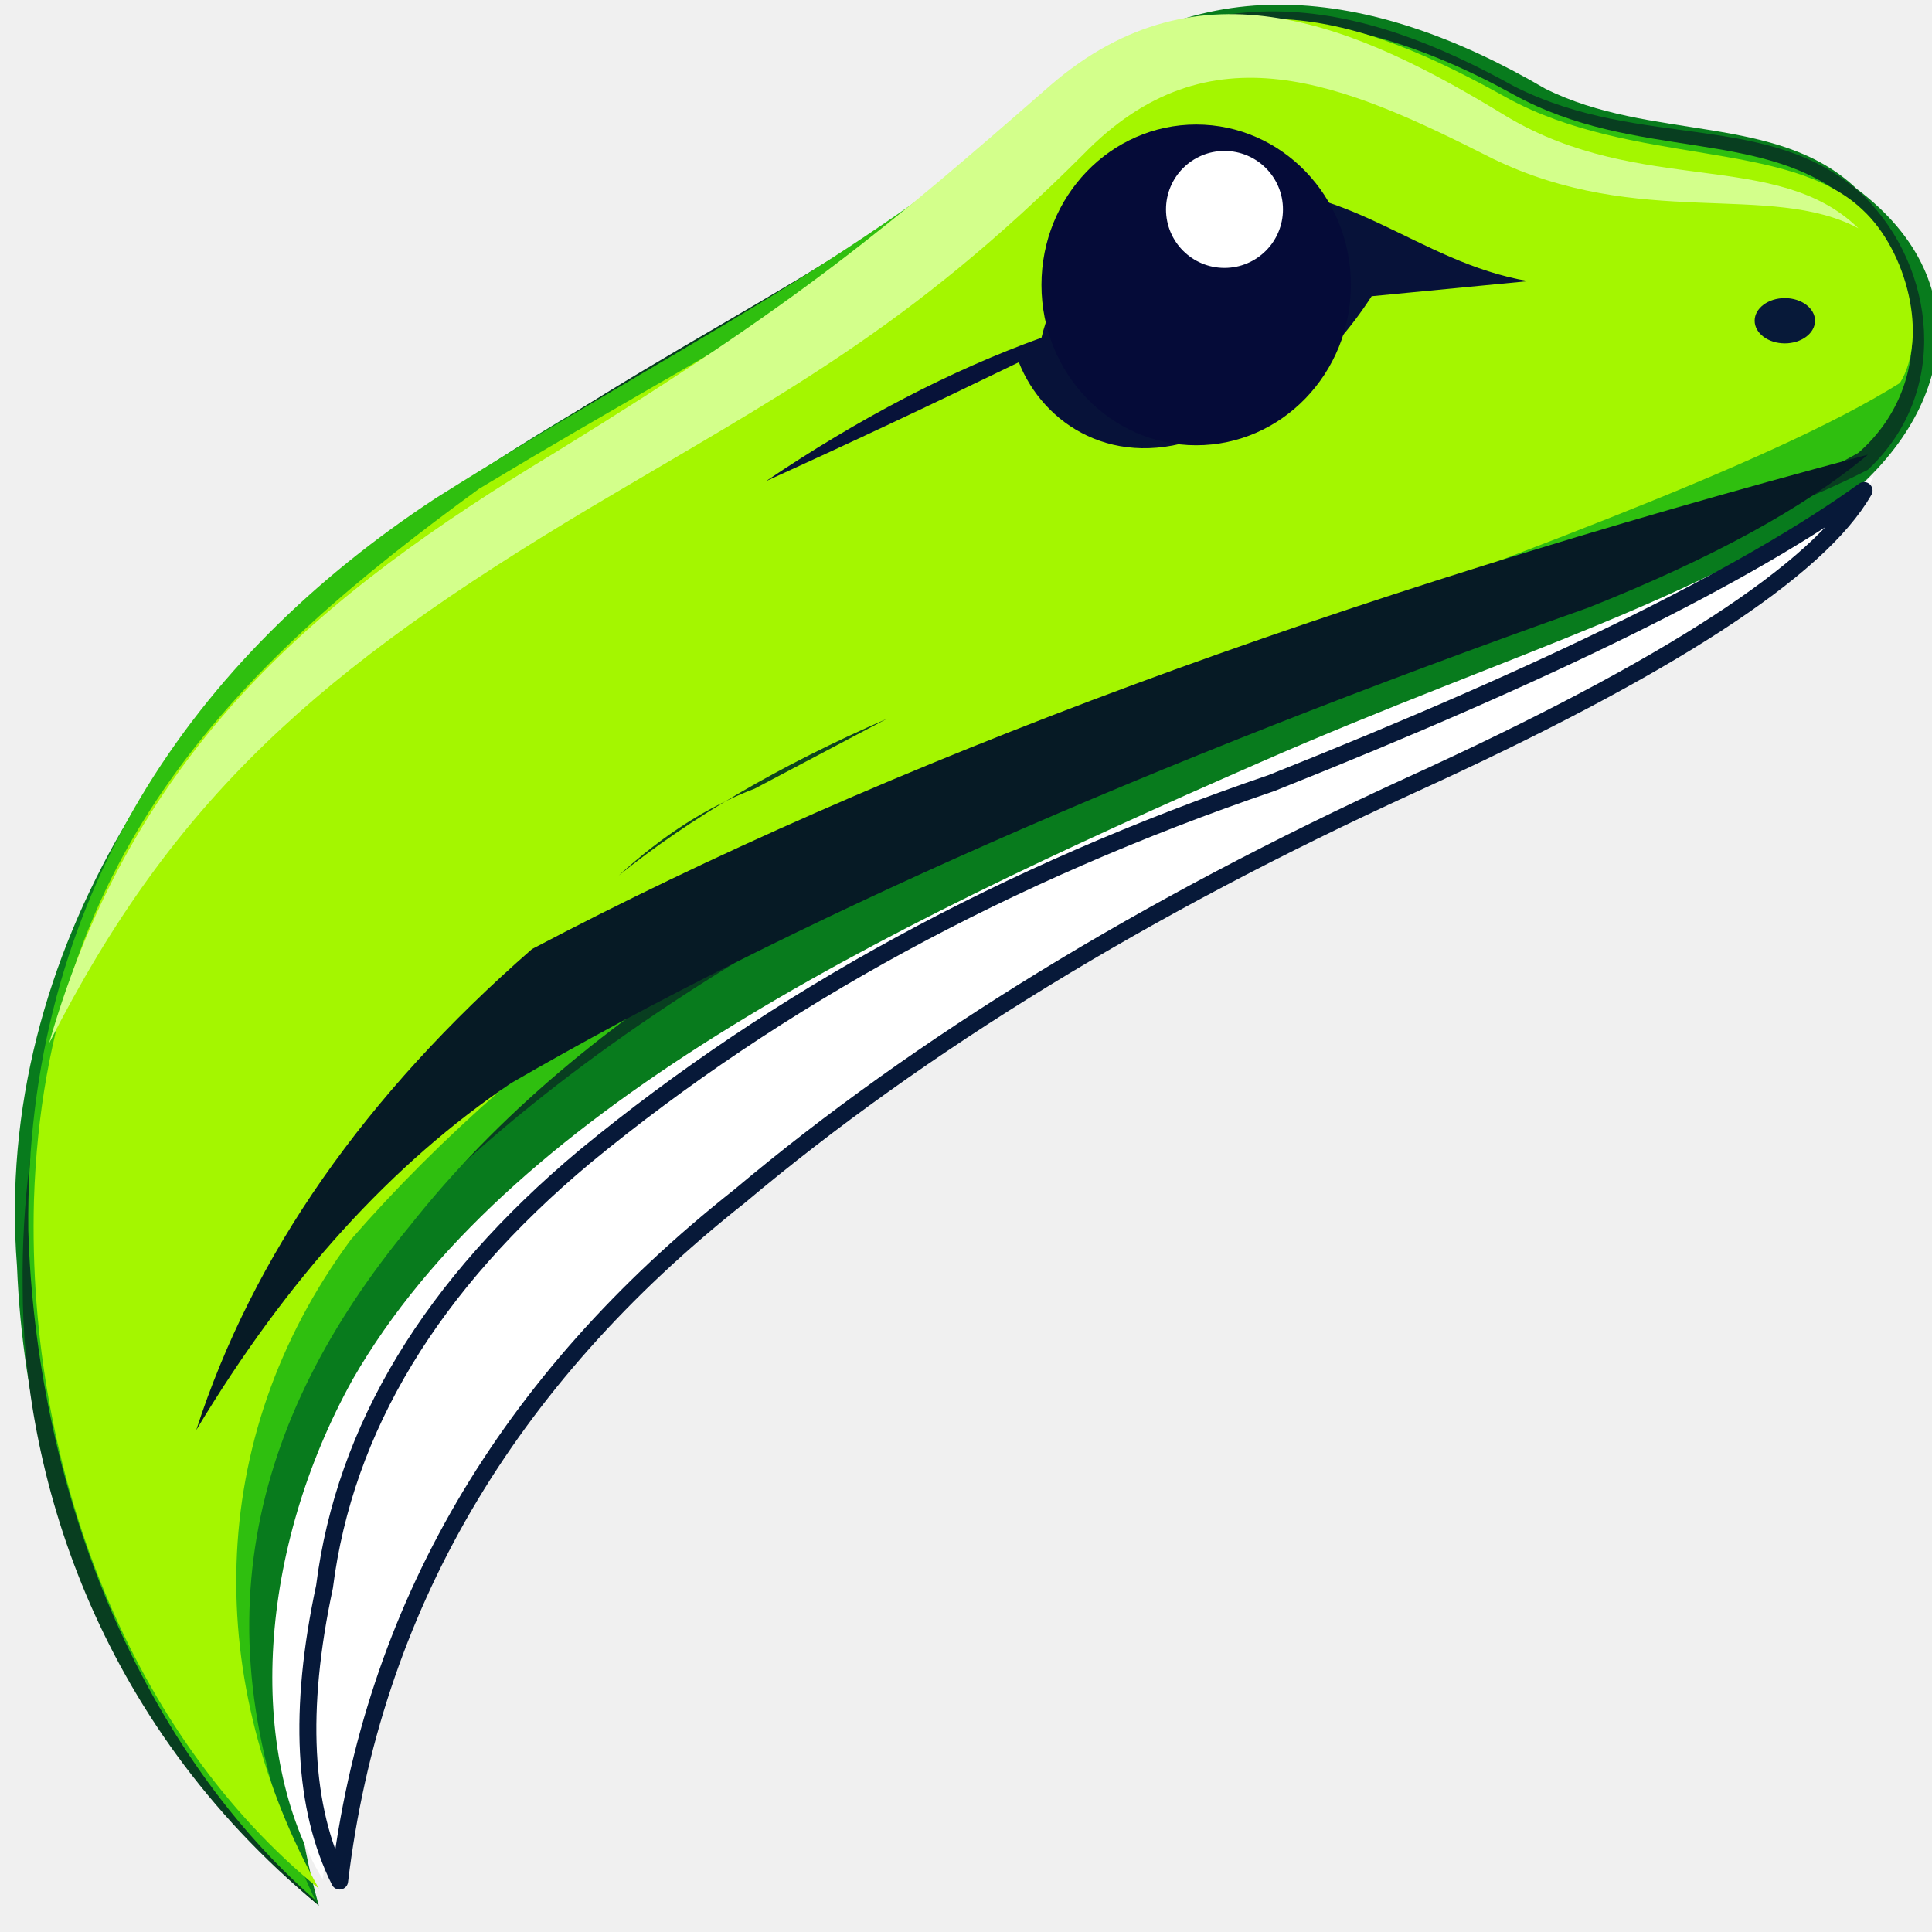
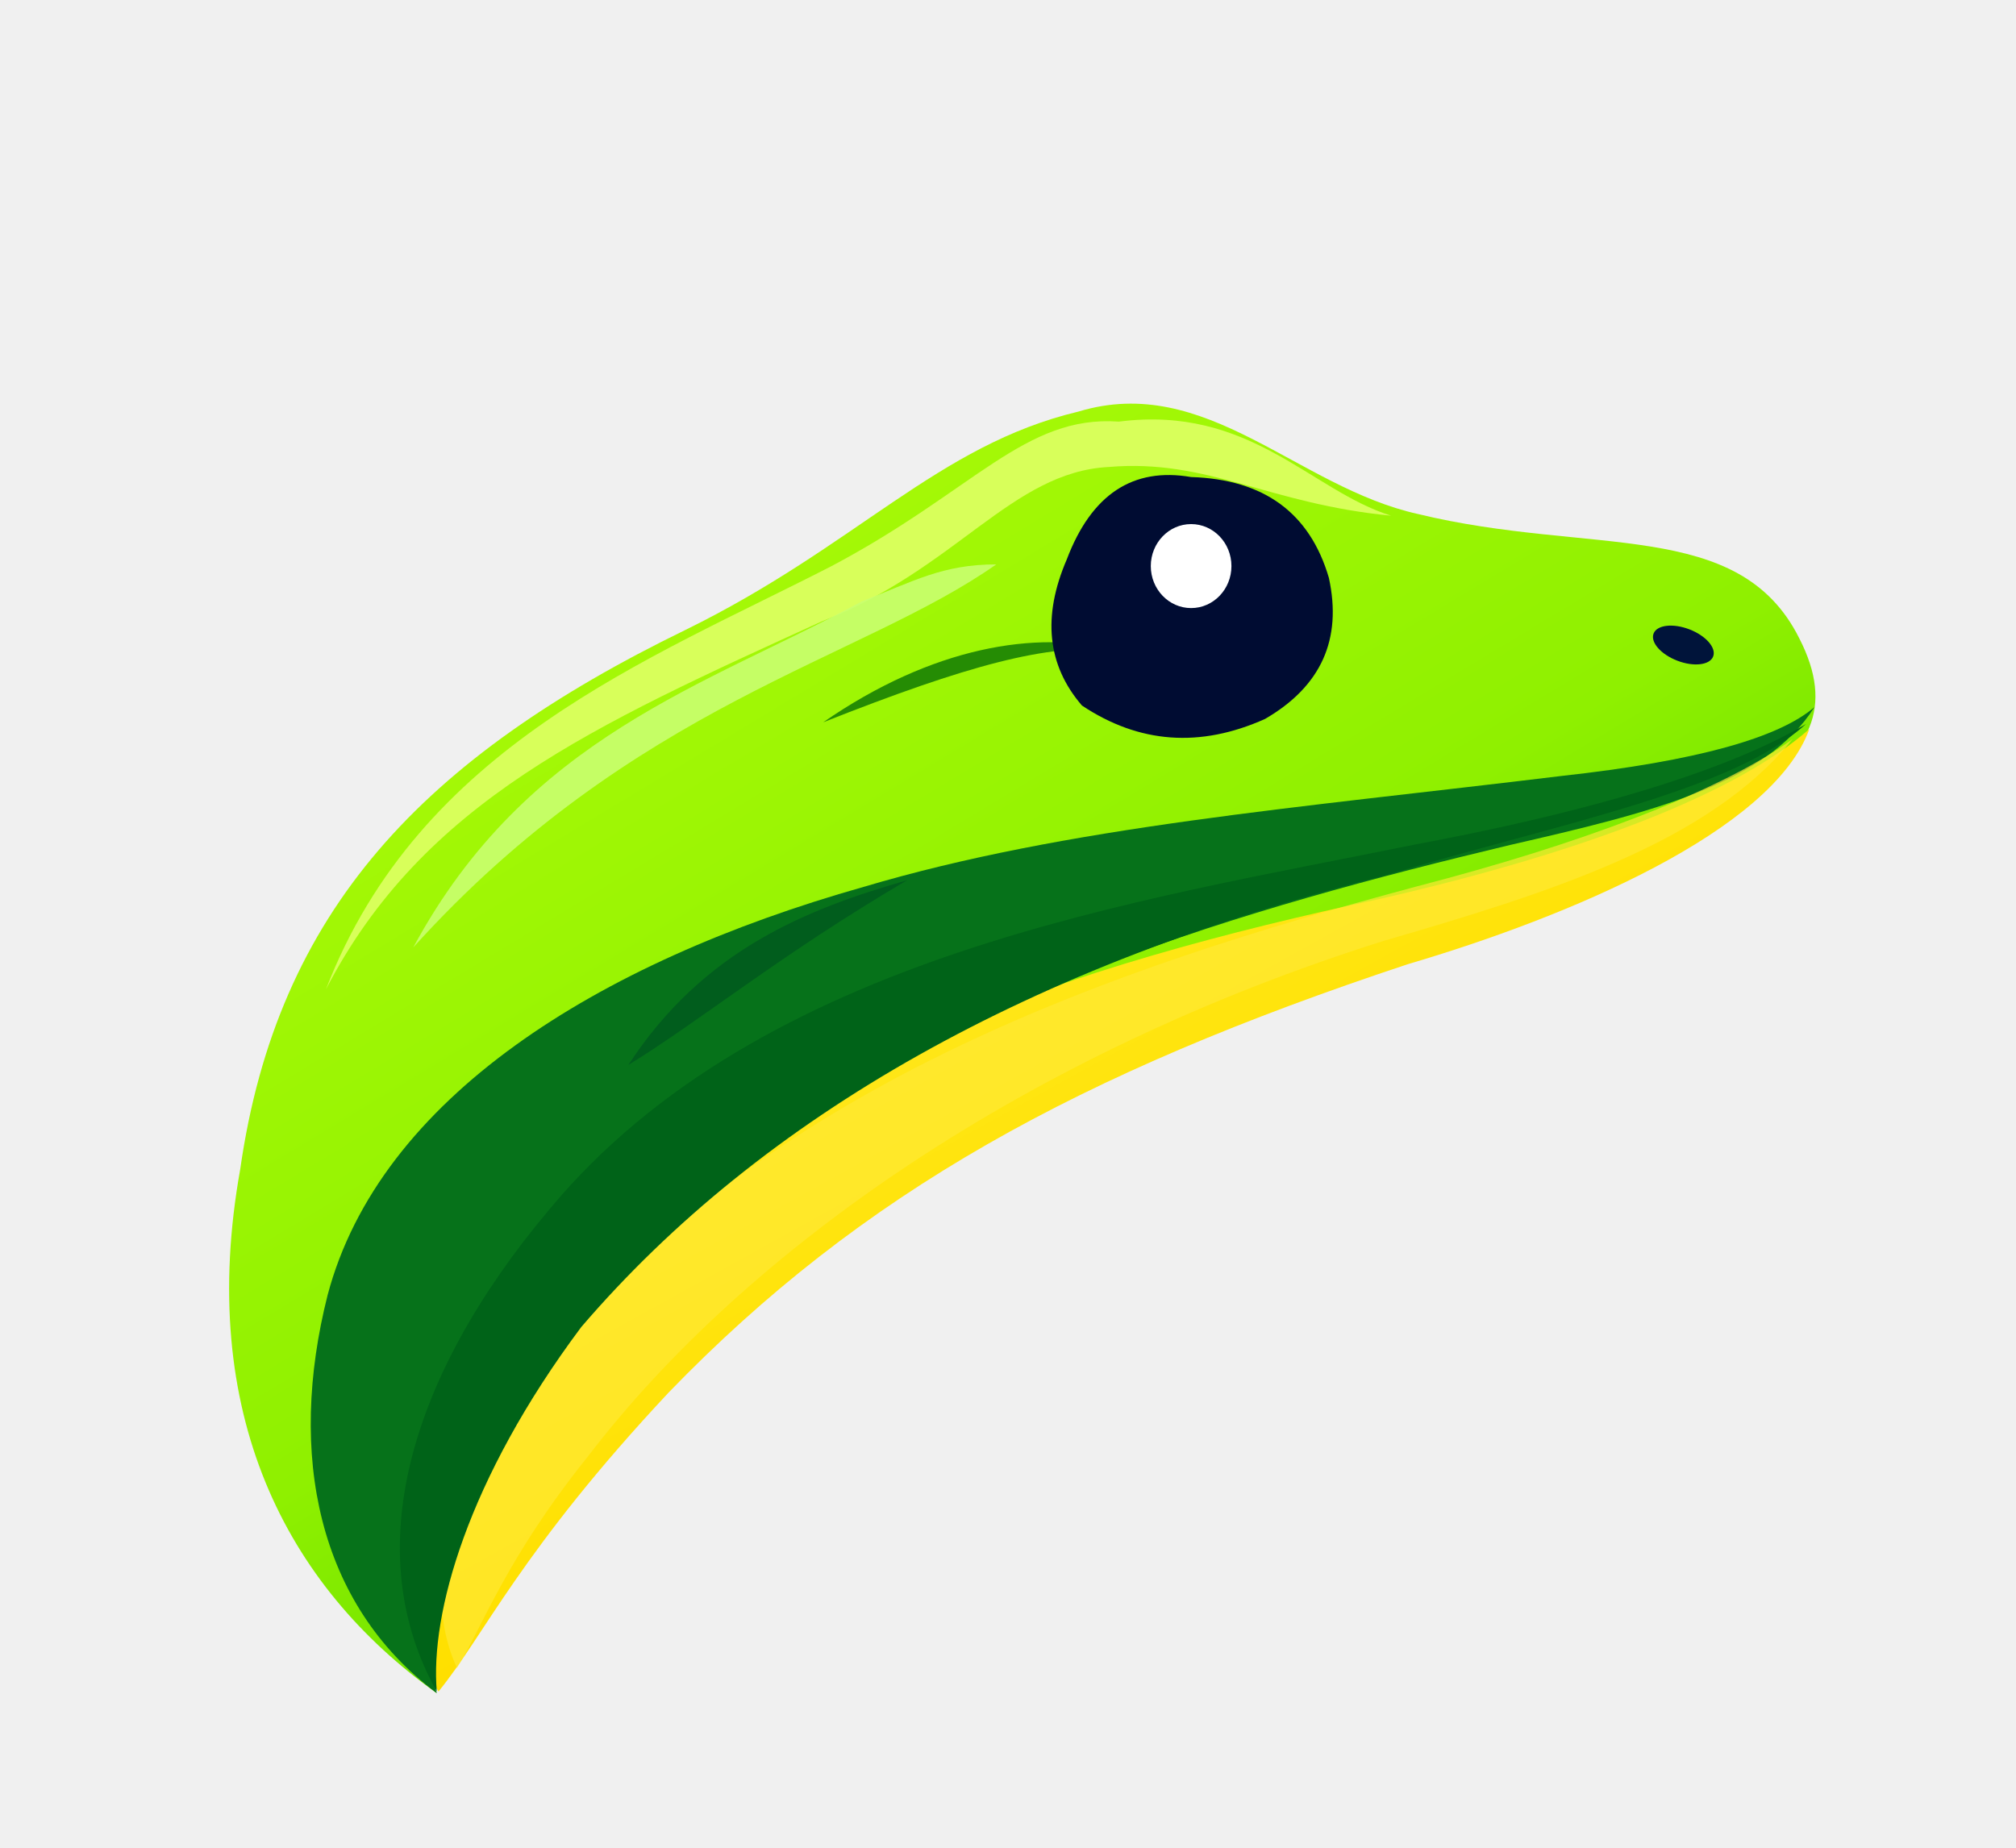
- <svg xmlns="http://www.w3.org/2000/svg" width="1024" height="1024" viewBox="0 0 1024 1024">
-   <path fill="#087B1D" d="M169 1010 C85 937 15 821 9 671 C-4 504 98 355 229 267 C351 182 452 149 557 51 C633 -18 725 -8 819 47 C875 75 942 60 984 100 C1052 151 1034 225 968 272 C890 324 800 354 693 403 C518 486 340 565 231 694 C166 770 135 890 169 1010Z" />
-   <path fill="#FFFFFF" d="M171 996 C130 928 137 821 187 731 C268 590 460 495 668 404 C800 346 916 314 993 252 C970 322 777 395 645 459 C460 552 316 666 246 786 C197 868 180 932 171 996Z" />
-   <path fill="#083E20" d="M12 682 C10 505 105 353 229 270 C362 173 447 148 554 54 C640 -18 722 1 803 46 C871 80 939 58 988 104 C1026 142 1034 208 990 249 C926 282 830 306 693 364 C507 437 312 534 193 670 C117 752 68 871 169 1010 C49 911 12 778 12 682Z" />
-   <path fill="#2FBF0F" d="M167 1007 C71 923 19 785 15 652 C13 475 103 348 231 264 C363 181 447 143 554 54 C625 -2 708 -2 802 50 C867 86 936 67 982 108 C1022 145 1025 205 985 240 C902 287 778 321 631 382 C453 456 311 531 217 650 C133 752 102 867 167 1007Z" />
-   <path fill="#A4F600" d="M169 1001 C71 921 14 782 18 636 C24 450 129 350 254 259 C402 170 455 151 556 57 C647 -17 720 8 799 52 C865 88 948 74 987 111 C1011 133 1022 179 1007 203 C937 247 789 299 630 359 C422 448 280 549 186 657 C107 764 109 893 169 1001Z" />
-   <path fill="#D3FF8B" d="M26 553 C71 396 170 315 294 240 C424 160 470 121 557 45 C636 -23 719 13 799 62 C870 104 942 79 985 121 C938 96 869 122 791 84 C712 44 641 13 574 82 C481 175 414 209 313 269 C169 355 92 423 26 553Z" />
-   <path fill="#0C441D" d="M328 464 Q385 418 470 381 L400 418 Q363 432 328 464Z" />
-   <path fill="#071239" d="M406 255 Q480 205 552 179 C563 133 603 104 650 101 C713 94 751 139 810 149 L727 157 Q694 208 639 231 C591 250 553 225 540 192 Q470 226 406 255Z" />
-   <ellipse cx="634" cy="151" rx="82" ry="85" fill="#050B38" />
-   <circle cx="649" cy="111" r="31" fill="#FFFFFF" />
-   <ellipse cx="946" cy="170" rx="16" ry="12" fill="#071939" />
-   <path fill="#061A25" d="M282 503 Q565 354 990 241 Q940 283 842 322 Q492 446 271 574 Q176 638 104 758 Q149 619 282 503Z" />
-   <path stroke="#071939" stroke-width="9" stroke-linejoin="round" fill="#FFFFFF" d="M180 997 Q151 939 172 841 Q188 715 310 613 Q463 487 674 415 Q895 327 988 260 Q952 323 748 416 Q536 513 392 634 Q206 781 180 997Z" />
+ <svg xmlns="http://www.w3.org/2000/svg" viewBox="0 0 1200 1100" role="img" aria-label="Zandoli vert à cou jaune — KC Trading Journal">
+   <defs>
+     <linearGradient id="leaf" x1="0" y1="0" x2="0.75" y2="1">
+       <stop stop-color="#B5FF0B" />
+       <stop offset="0.56" stop-color="#8FF000" />
+       <stop offset="1" stop-color="#39CC00" />
+     </linearGradient>
+     <linearGradient id="throat" x1="0" y1="0" x2="0.8" y2="1">
+       <stop stop-color="#FFF23E" />
+       <stop offset="0.6" stop-color="#FFE000" />
+       <stop offset="1" stop-color="#F9B900" />
+     </linearGradient>
+   </defs>
+   <path d="M260 1008 C170 944 117 841 143 696 C165 542 252 451 408 375 C510 325 558 265 642 245 C718 222 772 290 844 306 C947 331 1035 308 1071 380 C1092 421 1078 449 1035 474 C985 506 892 516 784 549 C609 600 465 668 373 777 C294 868 229 954 260 1008 Z" fill="url(#leaf)" />
+   <path d="M194 589 C250 444 386 393 495 337 C580 292 610 247 666 251 C744 241 780 292 828 307 C755 300 719 273 660 278 C602 281 569 339 489 370 C353 432 252 477 194 589Z" fill="#D8FF5A" />
+   <path d="M246 564 C314 438 421 408 513 358 C544 346 561 336 593 336 C512 393 377 419 246 564Z" fill="#C9FF70" opacity=".9" />
+   <path d="M260 1008 C189 955 171 866 195 771 C226 654 355 573 514 528 C635 492 773 481 929 462 C1011 453 1059 439 1080 421 C1051 467 982 484 899 503 C740 541 569 591 440 693 C333 780 238 937 260 1008Z" fill="#06721A" />
+   <path d="M261 1007 C225 950 256 856 327 774 C455 632 640 574 822 535 C944 507 1034 472 1077 434 C1055 495 933 546 838 574 C642 639 513 710 398 829 C310 923 288 974 261 1007Z" fill="url(#throat)" />
+   <path d="M272 993 C245 934 280 859 344 785 C484 634 679 571 861 523 C957 497 1030 467 1067 440 C1018 501 924 531 824 560 C611 627 444 744 350 867 C301 928 287 969 272 993Z" fill="#FFE935" opacity=".68" />
+   <path d="M260 1007 C214 925 242 821 327 720 C453 568 680 536 841 503 C970 479 1040 452 1075 431 C1031 471 929 490 825 521 C614 574 454 664 346 790 C278 881 256 961 260 1007Z" fill="#006318" />
+   <path d="M374 634 C419 565 481 541 540 524 C465 568 415 609 374 634Z" fill="#015D1D" />
+   <path d="M490 430 C555 385 617 375 663 387 C624 383 576 396 490 430Z" fill="#258C04" />
+   <path d="M635 333 Q657 275 709 284 Q774 286 791 344 Q803 399 753 428 Q695 454 644 420 Q613 384 635 333Z" fill="#000C32" />
+   <ellipse cx="709" cy="337" rx="24" ry="25" fill="#FFFFFF" />
+   <ellipse cx="1002" cy="384" rx="19" ry="10" transform="rotate(21 1002 384)" fill="#00143A" />
</svg>
